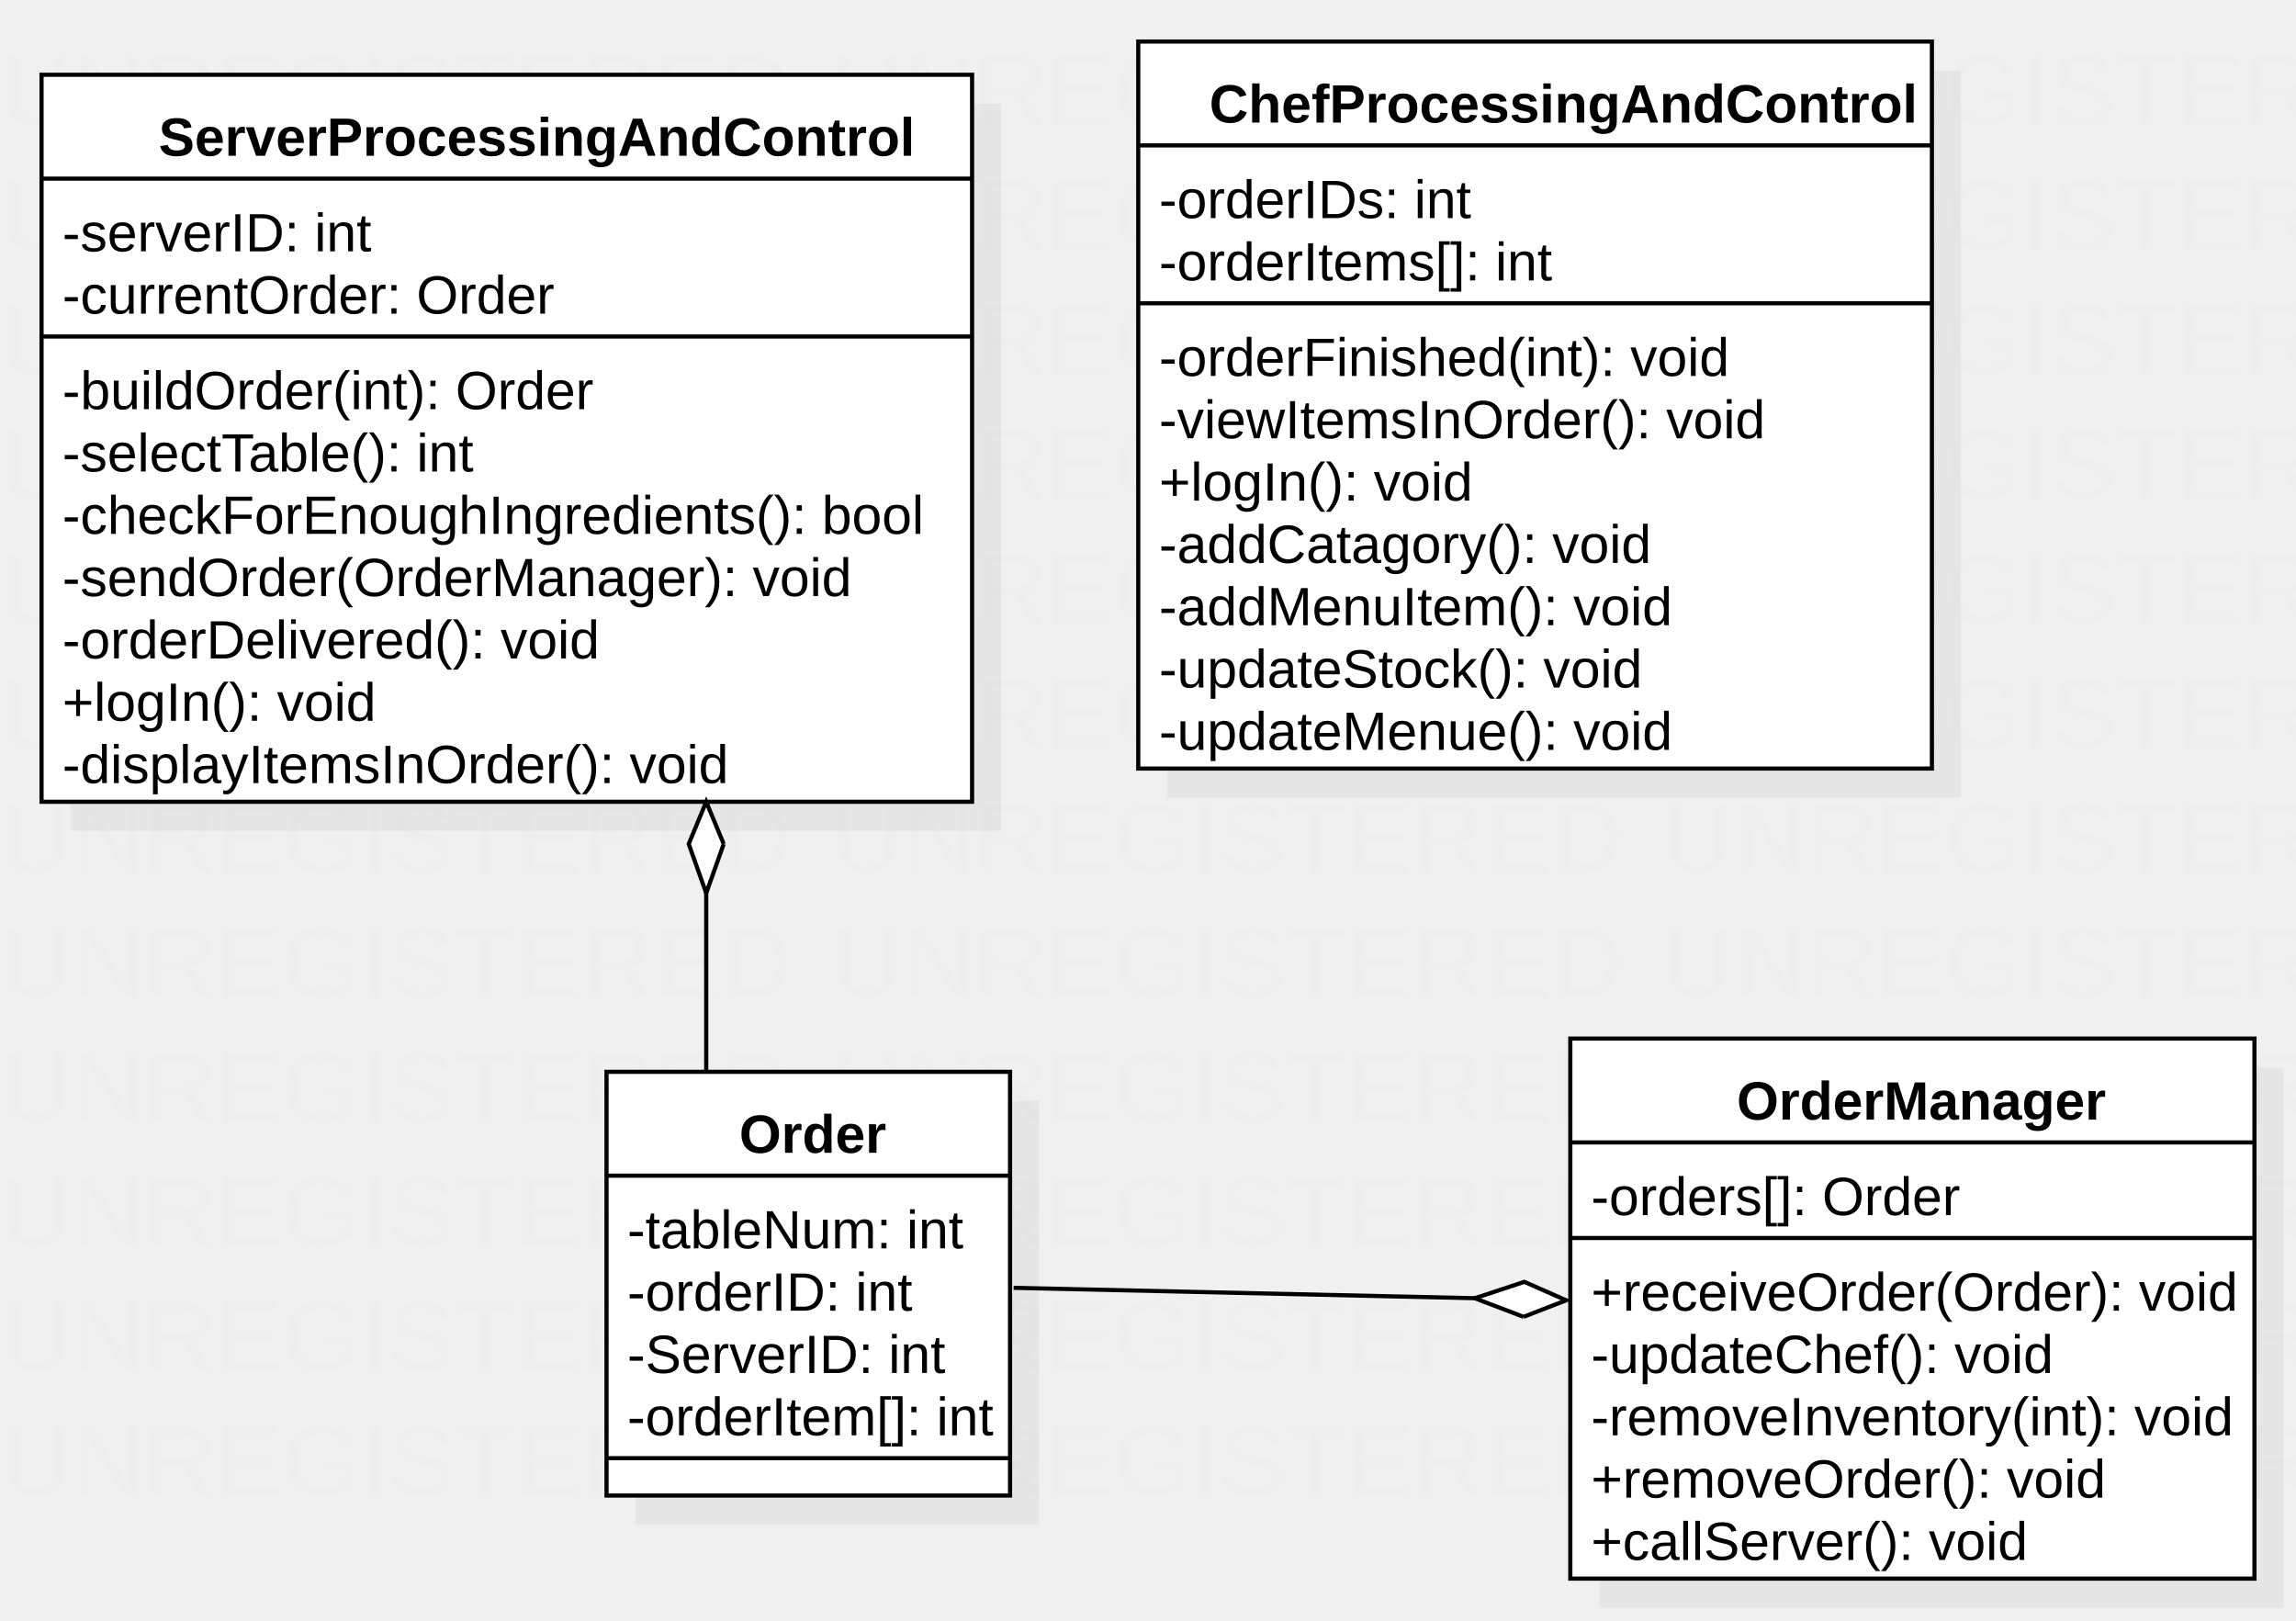
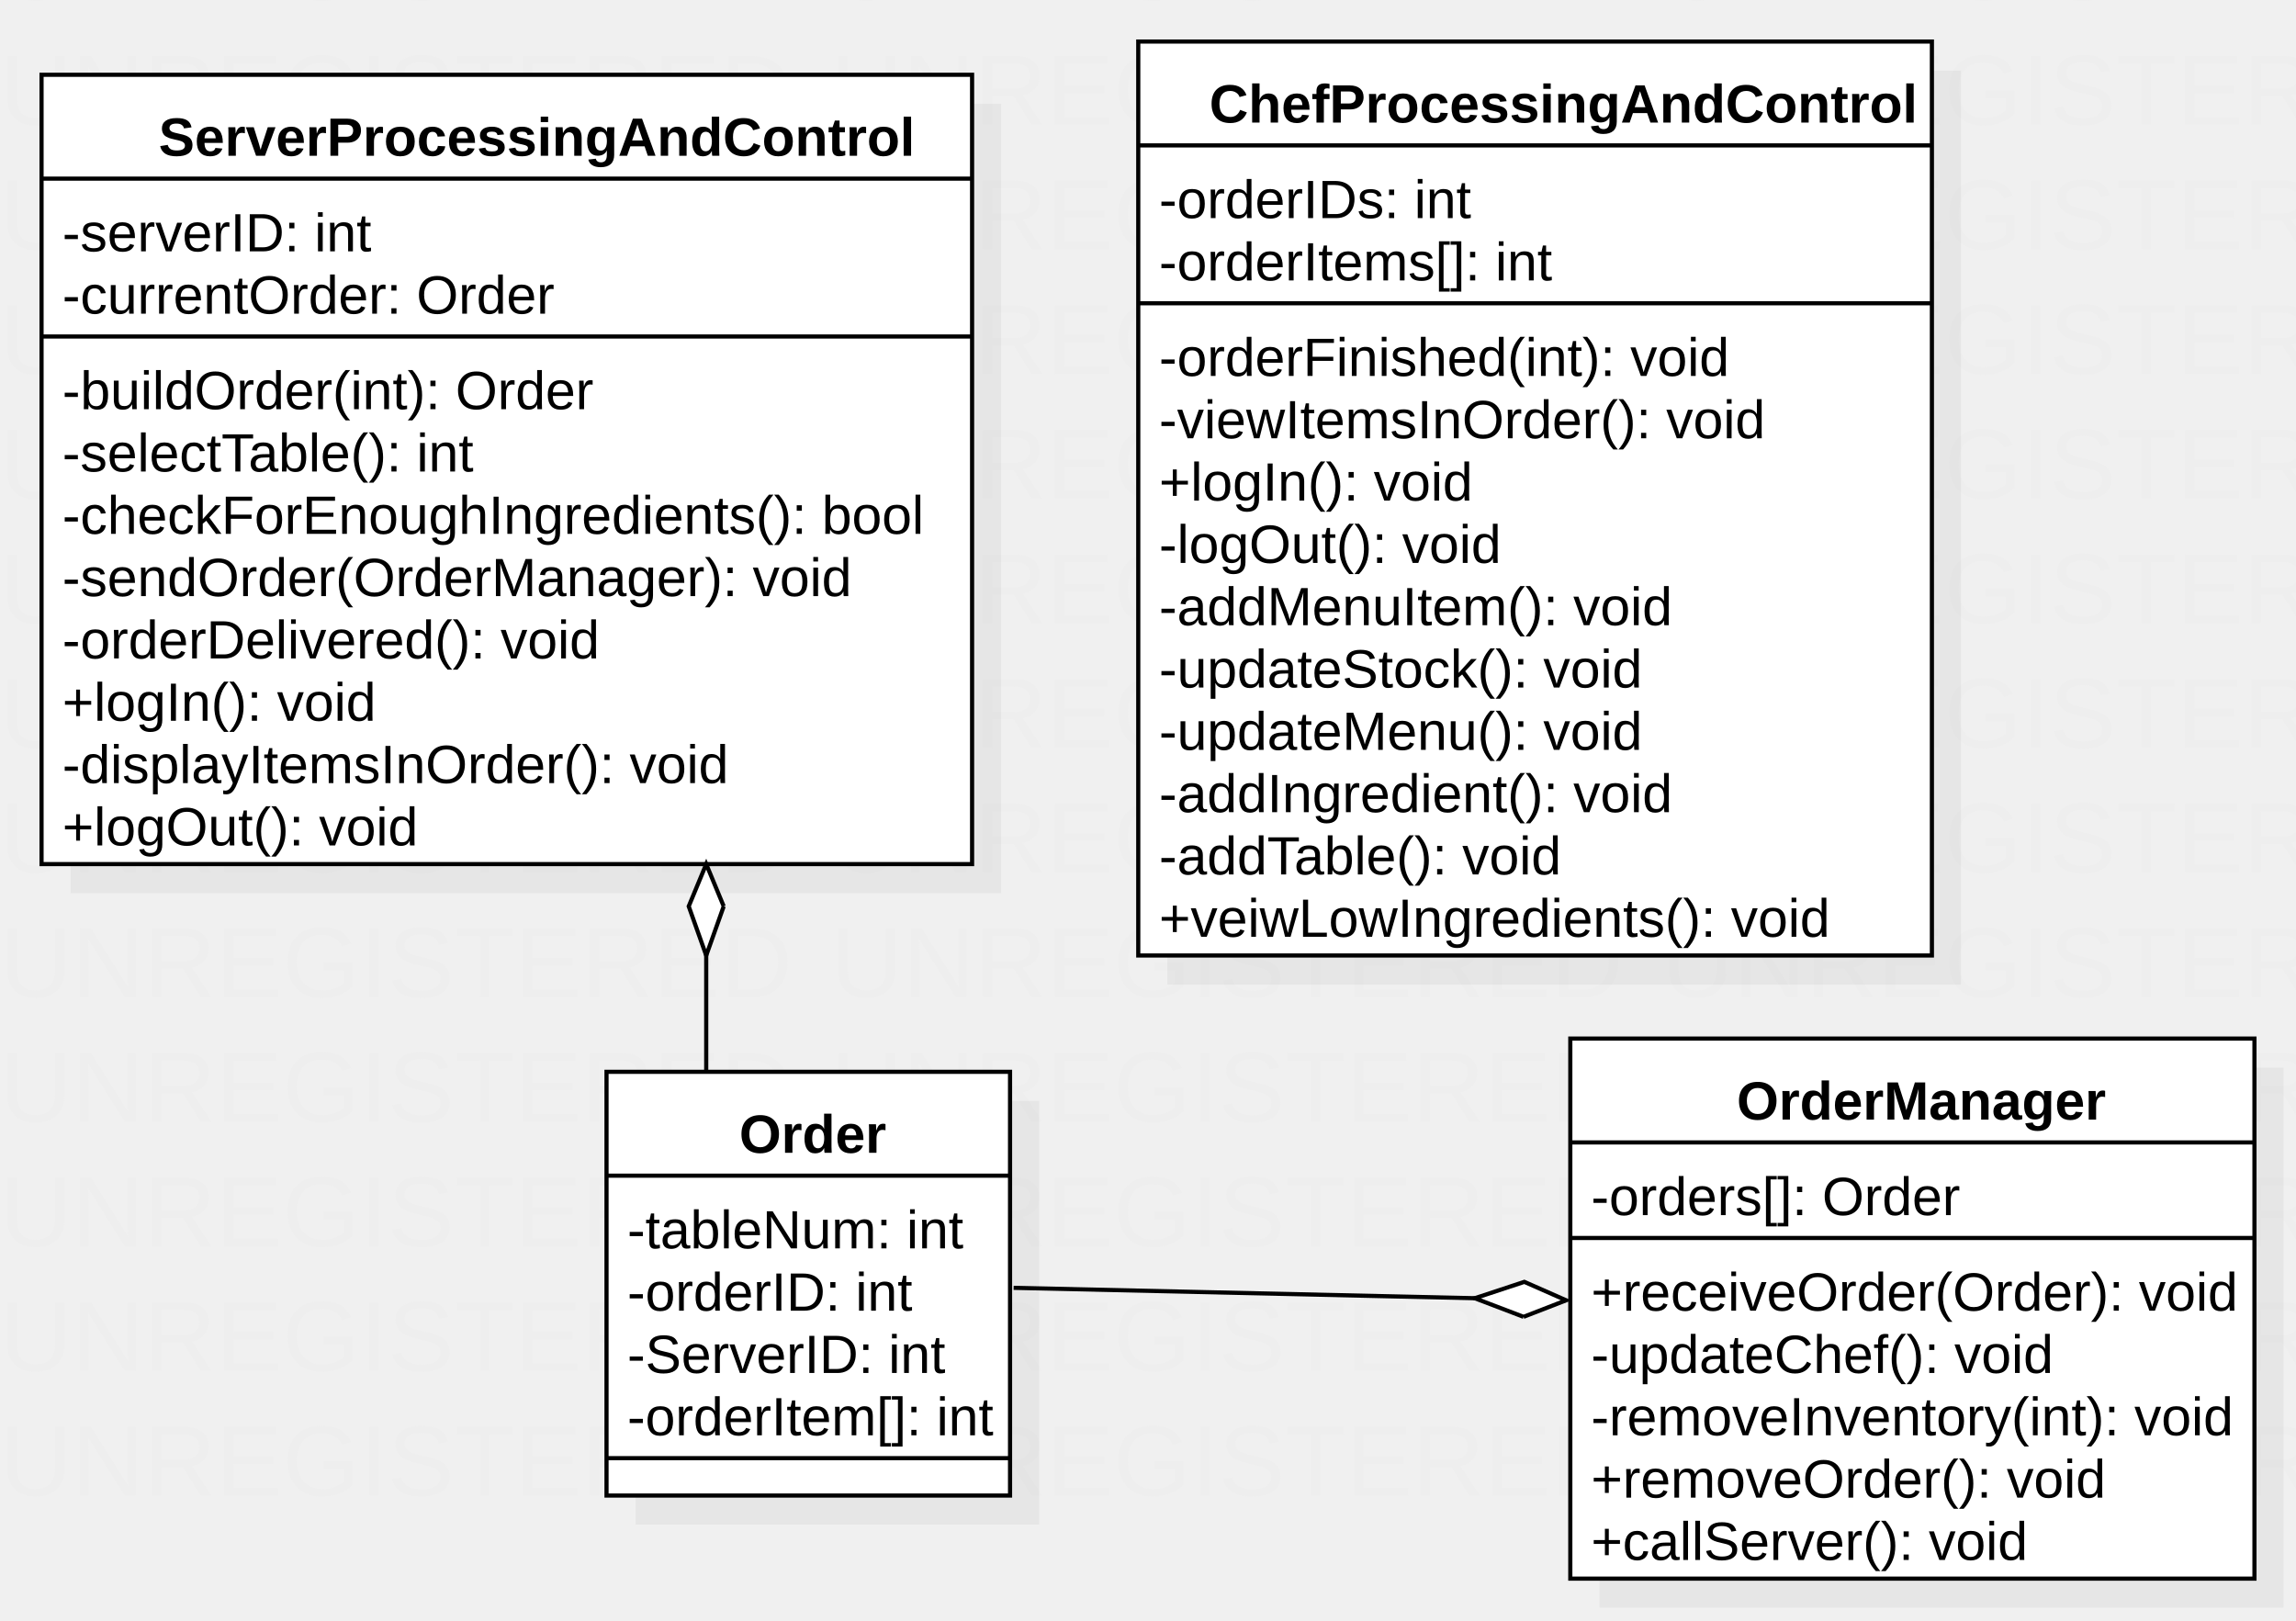
<svg xmlns="http://www.w3.org/2000/svg" version="1.1" width="552.689" height="390">
  <defs />
  <g>
    <text fill="#eeeeee" stroke="none" font-family="Arial" font-size="24px" font-style="normal" font-weight="normal" text-decoration="none" x="0" y="0">UNREGISTERED</text>
    <text fill="#eeeeee" stroke="none" font-family="Arial" font-size="24px" font-style="normal" font-weight="normal" text-decoration="none" x="0" y="30">UNREGISTERED</text>
    <text fill="#eeeeee" stroke="none" font-family="Arial" font-size="24px" font-style="normal" font-weight="normal" text-decoration="none" x="0" y="60">UNREGISTERED</text>
    <text fill="#eeeeee" stroke="none" font-family="Arial" font-size="24px" font-style="normal" font-weight="normal" text-decoration="none" x="0" y="90">UNREGISTERED</text>
    <text fill="#eeeeee" stroke="none" font-family="Arial" font-size="24px" font-style="normal" font-weight="normal" text-decoration="none" x="0" y="120">UNREGISTERED</text>
    <text fill="#eeeeee" stroke="none" font-family="Arial" font-size="24px" font-style="normal" font-weight="normal" text-decoration="none" x="0" y="150">UNREGISTERED</text>
    <text fill="#eeeeee" stroke="none" font-family="Arial" font-size="24px" font-style="normal" font-weight="normal" text-decoration="none" x="0" y="180">UNREGISTERED</text>
    <text fill="#eeeeee" stroke="none" font-family="Arial" font-size="24px" font-style="normal" font-weight="normal" text-decoration="none" x="0" y="210">UNREGISTERED</text>
    <text fill="#eeeeee" stroke="none" font-family="Arial" font-size="24px" font-style="normal" font-weight="normal" text-decoration="none" x="0" y="240">UNREGISTERED</text>
    <text fill="#eeeeee" stroke="none" font-family="Arial" font-size="24px" font-style="normal" font-weight="normal" text-decoration="none" x="0" y="270">UNREGISTERED</text>
    <text fill="#eeeeee" stroke="none" font-family="Arial" font-size="24px" font-style="normal" font-weight="normal" text-decoration="none" x="0" y="300">UNREGISTERED</text>
    <text fill="#eeeeee" stroke="none" font-family="Arial" font-size="24px" font-style="normal" font-weight="normal" text-decoration="none" x="0" y="330">UNREGISTERED</text>
    <text fill="#eeeeee" stroke="none" font-family="Arial" font-size="24px" font-style="normal" font-weight="normal" text-decoration="none" x="0" y="360">UNREGISTERED</text>
    <text fill="#eeeeee" stroke="none" font-family="Arial" font-size="24px" font-style="normal" font-weight="normal" text-decoration="none" x="200" y="0">UNREGISTERED</text>
    <text fill="#eeeeee" stroke="none" font-family="Arial" font-size="24px" font-style="normal" font-weight="normal" text-decoration="none" x="200" y="30">UNREGISTERED</text>
    <text fill="#eeeeee" stroke="none" font-family="Arial" font-size="24px" font-style="normal" font-weight="normal" text-decoration="none" x="200" y="60">UNREGISTERED</text>
    <text fill="#eeeeee" stroke="none" font-family="Arial" font-size="24px" font-style="normal" font-weight="normal" text-decoration="none" x="200" y="90">UNREGISTERED</text>
    <text fill="#eeeeee" stroke="none" font-family="Arial" font-size="24px" font-style="normal" font-weight="normal" text-decoration="none" x="200" y="120">UNREGISTERED</text>
    <text fill="#eeeeee" stroke="none" font-family="Arial" font-size="24px" font-style="normal" font-weight="normal" text-decoration="none" x="200" y="150">UNREGISTERED</text>
    <text fill="#eeeeee" stroke="none" font-family="Arial" font-size="24px" font-style="normal" font-weight="normal" text-decoration="none" x="200" y="180">UNREGISTERED</text>
    <text fill="#eeeeee" stroke="none" font-family="Arial" font-size="24px" font-style="normal" font-weight="normal" text-decoration="none" x="200" y="210">UNREGISTERED</text>
    <text fill="#eeeeee" stroke="none" font-family="Arial" font-size="24px" font-style="normal" font-weight="normal" text-decoration="none" x="200" y="240">UNREGISTERED</text>
    <text fill="#eeeeee" stroke="none" font-family="Arial" font-size="24px" font-style="normal" font-weight="normal" text-decoration="none" x="200" y="270">UNREGISTERED</text>
    <text fill="#eeeeee" stroke="none" font-family="Arial" font-size="24px" font-style="normal" font-weight="normal" text-decoration="none" x="200" y="300">UNREGISTERED</text>
    <text fill="#eeeeee" stroke="none" font-family="Arial" font-size="24px" font-style="normal" font-weight="normal" text-decoration="none" x="200" y="330">UNREGISTERED</text>
    <text fill="#eeeeee" stroke="none" font-family="Arial" font-size="24px" font-style="normal" font-weight="normal" text-decoration="none" x="200" y="360">UNREGISTERED</text>
    <text fill="#eeeeee" stroke="none" font-family="Arial" font-size="24px" font-style="normal" font-weight="normal" text-decoration="none" x="400" y="0">UNREGISTERED</text>
    <text fill="#eeeeee" stroke="none" font-family="Arial" font-size="24px" font-style="normal" font-weight="normal" text-decoration="none" x="400" y="30">UNREGISTERED</text>
    <text fill="#eeeeee" stroke="none" font-family="Arial" font-size="24px" font-style="normal" font-weight="normal" text-decoration="none" x="400" y="60">UNREGISTERED</text>
    <text fill="#eeeeee" stroke="none" font-family="Arial" font-size="24px" font-style="normal" font-weight="normal" text-decoration="none" x="400" y="90">UNREGISTERED</text>
    <text fill="#eeeeee" stroke="none" font-family="Arial" font-size="24px" font-style="normal" font-weight="normal" text-decoration="none" x="400" y="120">UNREGISTERED</text>
    <text fill="#eeeeee" stroke="none" font-family="Arial" font-size="24px" font-style="normal" font-weight="normal" text-decoration="none" x="400" y="150">UNREGISTERED</text>
    <text fill="#eeeeee" stroke="none" font-family="Arial" font-size="24px" font-style="normal" font-weight="normal" text-decoration="none" x="400" y="180">UNREGISTERED</text>
    <text fill="#eeeeee" stroke="none" font-family="Arial" font-size="24px" font-style="normal" font-weight="normal" text-decoration="none" x="400" y="210">UNREGISTERED</text>
    <text fill="#eeeeee" stroke="none" font-family="Arial" font-size="24px" font-style="normal" font-weight="normal" text-decoration="none" x="400" y="240">UNREGISTERED</text>
    <text fill="#eeeeee" stroke="none" font-family="Arial" font-size="24px" font-style="normal" font-weight="normal" text-decoration="none" x="400" y="270">UNREGISTERED</text>
    <text fill="#eeeeee" stroke="none" font-family="Arial" font-size="24px" font-style="normal" font-weight="normal" text-decoration="none" x="400" y="300">UNREGISTERED</text>
    <text fill="#eeeeee" stroke="none" font-family="Arial" font-size="24px" font-style="normal" font-weight="normal" text-decoration="none" x="400" y="330">UNREGISTERED</text>
    <text fill="#eeeeee" stroke="none" font-family="Arial" font-size="24px" font-style="normal" font-weight="normal" text-decoration="none" x="400" y="360">UNREGISTERED</text>
    <g transform="translate(-22,-22) scale(1,1)">
-       <rect fill="#C0C0C0" stroke="none" x="303" y="39" width="191.044" height="175" opacity="0.2" />
-     </g>
-     <g transform="translate(-22,-22) scale(1,1)">
-       <rect fill="#ffffff" stroke="none" x="296" y="32" width="191.044" height="175" />
-     </g>
-     <g transform="translate(-22,-22) scale(1,1)">
-       <path fill="none" stroke="#000000" d="M 296 32 L 487.044 32 L 487.044 207 L 296 207 L 296 32 Z Z" stroke-miterlimit="10" />
+       <rect fill="#C0C0C0" stroke="none" x="303" y="39" width="191.044" height="220" opacity="0.2" />
+     </g>
+     <g transform="translate(-22,-22) scale(1,1)">
+       <rect fill="#ffffff" stroke="none" x="296" y="32" width="191.044" height="220" />
+     </g>
+     <g transform="translate(-22,-22) scale(1,1)">
+       <path fill="none" stroke="#000000" d="M 296 32 L 487.044 32 L 487.044 252 L 296 252 L 296 32 Z Z" stroke-miterlimit="10" />
    </g>
    <g transform="translate(-22,-22) scale(1,1)">
      <path fill="none" stroke="#000000" d="M 296 57 L 487.044 57" stroke-miterlimit="10" />
    </g>
    <g transform="translate(-22,-22) scale(1,1)">
      <path fill="none" stroke="#000000" d="M 296 95 L 487.044 95" stroke-miterlimit="10" />
    </g>
    <g transform="translate(-22,-22) scale(1,1)">
      <g>
        <path fill="none" stroke="none" />
        <text fill="#000000" stroke="none" font-family="Arial" font-size="13px" font-style="normal" font-weight="bold" text-decoration="none" x="313.119" y="51.5">ChefProcessingAndControl</text>
      </g>
    </g>
    <g transform="translate(-22,-22) scale(1,1)">
      <g>
        <path fill="none" stroke="none" />
        <text fill="#000000" stroke="none" font-family="Arial" font-size="13px" font-style="normal" font-weight="normal" text-decoration="none" x="301" y="74.5">-orderIDs: int</text>
      </g>
    </g>
    <g transform="translate(-22,-22) scale(1,1)">
      <g>
        <path fill="none" stroke="none" />
        <text fill="#000000" stroke="none" font-family="Arial" font-size="13px" font-style="normal" font-weight="normal" text-decoration="none" x="301" y="89.5">-orderItems[]: int</text>
      </g>
    </g>
    <g transform="translate(-22,-22) scale(1,1)">
      <g>
        <path fill="none" stroke="none" />
        <text fill="#000000" stroke="none" font-family="Arial" font-size="13px" font-style="normal" font-weight="normal" text-decoration="none" x="301" y="112.5">-orderFinished(int): void</text>
      </g>
    </g>
    <g transform="translate(-22,-22) scale(1,1)">
      <g>
        <path fill="none" stroke="none" />
        <text fill="#000000" stroke="none" font-family="Arial" font-size="13px" font-style="normal" font-weight="normal" text-decoration="none" x="301" y="127.5">-viewItemsInOrder(): void</text>
      </g>
    </g>
    <g transform="translate(-22,-22) scale(1,1)">
      <g>
        <path fill="none" stroke="none" />
        <text fill="#000000" stroke="none" font-family="Arial" font-size="13px" font-style="normal" font-weight="normal" text-decoration="none" x="301" y="142.5">+logIn(): void</text>
      </g>
    </g>
    <g transform="translate(-22,-22) scale(1,1)">
      <g>
        <path fill="none" stroke="none" />
-         <text fill="#000000" stroke="none" font-family="Arial" font-size="13px" font-style="normal" font-weight="normal" text-decoration="none" x="301" y="157.5">-addCatagory(): void</text>
+         <text fill="#000000" stroke="none" font-family="Arial" font-size="13px" font-style="normal" font-weight="normal" text-decoration="none" x="301" y="157.5">-logOut(): void</text>
      </g>
    </g>
    <g transform="translate(-22,-22) scale(1,1)">
      <g>
        <path fill="none" stroke="none" />
        <text fill="#000000" stroke="none" font-family="Arial" font-size="13px" font-style="normal" font-weight="normal" text-decoration="none" x="301" y="172.5">-addMenuItem(): void</text>
      </g>
    </g>
    <g transform="translate(-22,-22) scale(1,1)">
      <g>
        <path fill="none" stroke="none" />
        <text fill="#000000" stroke="none" font-family="Arial" font-size="13px" font-style="normal" font-weight="normal" text-decoration="none" x="301" y="187.5">-updateStock(): void</text>
      </g>
    </g>
    <g transform="translate(-22,-22) scale(1,1)">
      <g>
        <path fill="none" stroke="none" />
-         <text fill="#000000" stroke="none" font-family="Arial" font-size="13px" font-style="normal" font-weight="normal" text-decoration="none" x="301" y="202.5">-updateMenue(): void</text>
-       </g>
-     </g>
-     <g transform="translate(-22,-22) scale(1,1)">
-       <rect fill="#C0C0C0" stroke="none" x="39" y="47" width="224" height="175" opacity="0.2" />
-     </g>
-     <g transform="translate(-22,-22) scale(1,1)">
-       <rect fill="#ffffff" stroke="none" x="32" y="40" width="224" height="175" />
-     </g>
-     <g transform="translate(-22,-22) scale(1,1)">
-       <path fill="none" stroke="#000000" d="M 32 40 L 256 40 L 256 215 L 32 215 L 32 40 Z Z" stroke-miterlimit="10" />
+         <text fill="#000000" stroke="none" font-family="Arial" font-size="13px" font-style="normal" font-weight="normal" text-decoration="none" x="301" y="202.5">-updateMenu(): void</text>
+       </g>
+     </g>
+     <g transform="translate(-22,-22) scale(1,1)">
+       <g>
+         <path fill="none" stroke="none" />
+         <text fill="#000000" stroke="none" font-family="Arial" font-size="13px" font-style="normal" font-weight="normal" text-decoration="none" x="301" y="217.5">-addIngredient(): void</text>
+       </g>
+     </g>
+     <g transform="translate(-22,-22) scale(1,1)">
+       <g>
+         <path fill="none" stroke="none" />
+         <text fill="#000000" stroke="none" font-family="Arial" font-size="13px" font-style="normal" font-weight="normal" text-decoration="none" x="301" y="232.5">-addTable(): void</text>
+       </g>
+     </g>
+     <g transform="translate(-22,-22) scale(1,1)">
+       <g>
+         <path fill="none" stroke="none" />
+         <text fill="#000000" stroke="none" font-family="Arial" font-size="13px" font-style="normal" font-weight="normal" text-decoration="none" x="301" y="247.5">+veiwLowIngredients(): void</text>
+       </g>
+     </g>
+     <g transform="translate(-22,-22) scale(1,1)">
+       <rect fill="#C0C0C0" stroke="none" x="39" y="47" width="224" height="190" opacity="0.2" />
+     </g>
+     <g transform="translate(-22,-22) scale(1,1)">
+       <rect fill="#ffffff" stroke="none" x="32" y="40" width="224" height="190" />
+     </g>
+     <g transform="translate(-22,-22) scale(1,1)">
+       <path fill="none" stroke="#000000" d="M 32 40 L 256 40 L 256 230 L 32 230 L 32 40 Z Z" stroke-miterlimit="10" />
    </g>
    <g transform="translate(-22,-22) scale(1,1)">
      <path fill="none" stroke="#000000" d="M 32 65 L 256 65" stroke-miterlimit="10" />
    </g>
    <g transform="translate(-22,-22) scale(1,1)">
      <path fill="none" stroke="#000000" d="M 32 103 L 256 103" stroke-miterlimit="10" />
    </g>
    <g transform="translate(-22,-22) scale(1,1)">
      <g>
        <path fill="none" stroke="none" />
        <text fill="#000000" stroke="none" font-family="Arial" font-size="13px" font-style="normal" font-weight="bold" text-decoration="none" x="60.182" y="59.5">ServerProcessingAndControl</text>
      </g>
    </g>
    <g transform="translate(-22,-22) scale(1,1)">
      <g>
        <path fill="none" stroke="none" />
        <text fill="#000000" stroke="none" font-family="Arial" font-size="13px" font-style="normal" font-weight="normal" text-decoration="none" x="37" y="82.5">-serverID: int</text>
      </g>
    </g>
    <g transform="translate(-22,-22) scale(1,1)">
      <g>
        <path fill="none" stroke="none" />
        <text fill="#000000" stroke="none" font-family="Arial" font-size="13px" font-style="normal" font-weight="normal" text-decoration="none" x="37" y="97.5">-currentOrder: Order</text>
      </g>
    </g>
    <g transform="translate(-22,-22) scale(1,1)">
      <g>
        <path fill="none" stroke="none" />
        <text fill="#000000" stroke="none" font-family="Arial" font-size="13px" font-style="normal" font-weight="normal" text-decoration="none" x="37" y="120.5">-buildOrder(int): Order</text>
      </g>
    </g>
    <g transform="translate(-22,-22) scale(1,1)">
      <g>
        <path fill="none" stroke="none" />
        <text fill="#000000" stroke="none" font-family="Arial" font-size="13px" font-style="normal" font-weight="normal" text-decoration="none" x="37" y="135.5">-selectTable(): int</text>
      </g>
    </g>
    <g transform="translate(-22,-22) scale(1,1)">
      <g>
        <path fill="none" stroke="none" />
        <text fill="#000000" stroke="none" font-family="Arial" font-size="13px" font-style="normal" font-weight="normal" text-decoration="none" x="37" y="150.5">-checkForEnoughIngredients(): bool</text>
      </g>
    </g>
    <g transform="translate(-22,-22) scale(1,1)">
      <g>
        <path fill="none" stroke="none" />
        <text fill="#000000" stroke="none" font-family="Arial" font-size="13px" font-style="normal" font-weight="normal" text-decoration="none" x="37" y="165.5">-sendOrder(OrderManager): void</text>
      </g>
    </g>
    <g transform="translate(-22,-22) scale(1,1)">
      <g>
        <path fill="none" stroke="none" />
        <text fill="#000000" stroke="none" font-family="Arial" font-size="13px" font-style="normal" font-weight="normal" text-decoration="none" x="37" y="180.5">-orderDelivered(): void</text>
      </g>
    </g>
    <g transform="translate(-22,-22) scale(1,1)">
      <g>
        <path fill="none" stroke="none" />
        <text fill="#000000" stroke="none" font-family="Arial" font-size="13px" font-style="normal" font-weight="normal" text-decoration="none" x="37" y="195.5">+logIn(): void</text>
      </g>
    </g>
    <g transform="translate(-22,-22) scale(1,1)">
      <g>
        <path fill="none" stroke="none" />
        <text fill="#000000" stroke="none" font-family="Arial" font-size="13px" font-style="normal" font-weight="normal" text-decoration="none" x="37" y="210.5">-displayItemsInOrder(): void</text>
      </g>
    </g>
    <g transform="translate(-22,-22) scale(1,1)">
+       <g>
+         <path fill="none" stroke="none" />
+         <text fill="#000000" stroke="none" font-family="Arial" font-size="13px" font-style="normal" font-weight="normal" text-decoration="none" x="37" y="225.5">+logOut(): void</text>
+       </g>
+     </g>
+     <g transform="translate(-22,-22) scale(1,1)">
      <rect fill="#C0C0C0" stroke="none" x="175" y="287" width="97.137" height="102" opacity="0.2" />
    </g>
    <g transform="translate(-22,-22) scale(1,1)">
      <rect fill="#ffffff" stroke="none" x="168" y="280" width="97.137" height="102" />
    </g>
    <g transform="translate(-22,-22) scale(1,1)">
      <path fill="none" stroke="#000000" d="M 168 280 L 265.137 280 L 265.137 382 L 168 382 L 168 280 Z Z" stroke-miterlimit="10" />
    </g>
    <g transform="translate(-22,-22) scale(1,1)">
      <path fill="none" stroke="#000000" d="M 168 305 L 265.137 305" stroke-miterlimit="10" />
    </g>
    <g transform="translate(-22,-22) scale(1,1)">
      <path fill="none" stroke="#000000" d="M 168 373 L 265.137 373" stroke-miterlimit="10" />
    </g>
    <g transform="translate(-22,-22) scale(1,1)">
      <g>
        <path fill="none" stroke="none" />
        <text fill="#000000" stroke="none" font-family="Arial" font-size="13px" font-style="normal" font-weight="bold" text-decoration="none" x="199.954" y="299.5">Order</text>
      </g>
    </g>
    <g transform="translate(-22,-22) scale(1,1)">
      <g>
        <path fill="none" stroke="none" />
        <text fill="#000000" stroke="none" font-family="Arial" font-size="13px" font-style="normal" font-weight="normal" text-decoration="none" x="173" y="322.5">-tableNum: int</text>
      </g>
    </g>
    <g transform="translate(-22,-22) scale(1,1)">
      <g>
        <path fill="none" stroke="none" />
        <text fill="#000000" stroke="none" font-family="Arial" font-size="13px" font-style="normal" font-weight="normal" text-decoration="none" x="173" y="337.5">-orderID: int</text>
      </g>
    </g>
    <g transform="translate(-22,-22) scale(1,1)">
      <g>
        <path fill="none" stroke="none" />
        <text fill="#000000" stroke="none" font-family="Arial" font-size="13px" font-style="normal" font-weight="normal" text-decoration="none" x="173" y="352.5">-ServerID: int</text>
      </g>
    </g>
    <g transform="translate(-22,-22) scale(1,1)">
      <g>
        <path fill="none" stroke="none" />
        <text fill="#000000" stroke="none" font-family="Arial" font-size="13px" font-style="normal" font-weight="normal" text-decoration="none" x="173" y="367.5">-orderItem[]: int</text>
      </g>
    </g>
    <g transform="translate(-22,-22) scale(1,1)">
-       <path fill="none" stroke="#000000" d="M 192 280 L 192 215" stroke-miterlimit="10" />
-     </g>
-     <g transform="translate(-22,-22) scale(1,1)">
-       <path fill="#FFFFFF" stroke="none" d="M 196.21 225.163 L 192 215 L 187.79 225.163 L 192 237" />
-     </g>
-     <g transform="translate(-22,-22) scale(1,1)">
-       <path fill="none" stroke="#000000" d="M 196.21 225.163 L 192 215 L 187.79 225.163 L 192 237 L 196.21 225.163" stroke-miterlimit="10" />
+       <path fill="none" stroke="#000000" d="M 192 280 L 192 230" stroke-miterlimit="10" />
+     </g>
+     <g transform="translate(-22,-22) scale(1,1)">
+       <path fill="#FFFFFF" stroke="none" d="M 196.21 240.163 L 192 230 L 187.79 240.163 L 192 252" />
+     </g>
+     <g transform="translate(-22,-22) scale(1,1)">
+       <path fill="none" stroke="#000000" d="M 196.21 240.163 L 192 230 L 187.79 240.163 L 192 252 L 196.21 240.163" stroke-miterlimit="10" />
    </g>
    <g transform="translate(-22,-22) scale(1,1)">
      <rect fill="#C0C0C0" stroke="none" x="407" y="279" width="164.689" height="130" opacity="0.2" />
    </g>
    <g transform="translate(-22,-22) scale(1,1)">
      <rect fill="#ffffff" stroke="none" x="400" y="272" width="164.689" height="130" />
    </g>
    <g transform="translate(-22,-22) scale(1,1)">
      <path fill="none" stroke="#000000" d="M 400 272 L 564.689 272 L 564.689 402 L 400 402 L 400 272 Z Z" stroke-miterlimit="10" />
    </g>
    <g transform="translate(-22,-22) scale(1,1)">
      <path fill="none" stroke="#000000" d="M 400 297 L 564.689 297" stroke-miterlimit="10" />
    </g>
    <g transform="translate(-22,-22) scale(1,1)">
      <path fill="none" stroke="#000000" d="M 400 320 L 564.689 320" stroke-miterlimit="10" />
    </g>
    <g transform="translate(-22,-22) scale(1,1)">
      <g>
        <path fill="none" stroke="none" />
        <text fill="#000000" stroke="none" font-family="Arial" font-size="13px" font-style="normal" font-weight="bold" text-decoration="none" x="440.075" y="291.5">OrderManager</text>
      </g>
    </g>
    <g transform="translate(-22,-22) scale(1,1)">
      <g>
        <path fill="none" stroke="none" />
        <text fill="#000000" stroke="none" font-family="Arial" font-size="13px" font-style="normal" font-weight="normal" text-decoration="none" x="405" y="314.5">-orders[]: Order</text>
      </g>
    </g>
    <g transform="translate(-22,-22) scale(1,1)">
      <g>
        <path fill="none" stroke="none" />
        <text fill="#000000" stroke="none" font-family="Arial" font-size="13px" font-style="normal" font-weight="normal" text-decoration="none" x="405" y="337.5">+receiveOrder(Order): void</text>
      </g>
    </g>
    <g transform="translate(-22,-22) scale(1,1)">
      <g>
        <path fill="none" stroke="none" />
        <text fill="#000000" stroke="none" font-family="Arial" font-size="13px" font-style="normal" font-weight="normal" text-decoration="none" x="405" y="352.5">-updateChef(): void</text>
      </g>
    </g>
    <g transform="translate(-22,-22) scale(1,1)">
      <g>
        <path fill="none" stroke="none" />
        <text fill="#000000" stroke="none" font-family="Arial" font-size="13px" font-style="normal" font-weight="normal" text-decoration="none" x="405" y="367.5">-removeInventory(int): void</text>
      </g>
    </g>
    <g transform="translate(-22,-22) scale(1,1)">
      <g>
        <path fill="none" stroke="none" />
        <text fill="#000000" stroke="none" font-family="Arial" font-size="13px" font-style="normal" font-weight="normal" text-decoration="none" x="405" y="382.5">+removeOrder(): void</text>
      </g>
    </g>
    <g transform="translate(-22,-22) scale(1,1)">
      <g>
        <path fill="none" stroke="none" />
        <text fill="#000000" stroke="none" font-family="Arial" font-size="13px" font-style="normal" font-weight="normal" text-decoration="none" x="405" y="397.5">+callServer(): void</text>
      </g>
    </g>
    <g transform="translate(-22,-22) scale(1,1)">
      <path fill="none" stroke="#000000" d="M 266 332 L 399 335" stroke-miterlimit="10" />
    </g>
    <g transform="translate(-22,-22) scale(1,1)">
      <path fill="#FFFFFF" stroke="none" d="M 388.745 338.979 L 399 335 L 388.935 330.562 L 377.006 334.504" />
    </g>
    <g transform="translate(-22,-22) scale(1,1)">
      <path fill="none" stroke="#000000" d="M 388.745 338.979 L 399 335 L 388.935 330.562 L 377.006 334.504 L 388.745 338.979" stroke-miterlimit="10" />
    </g>
  </g>
</svg>
